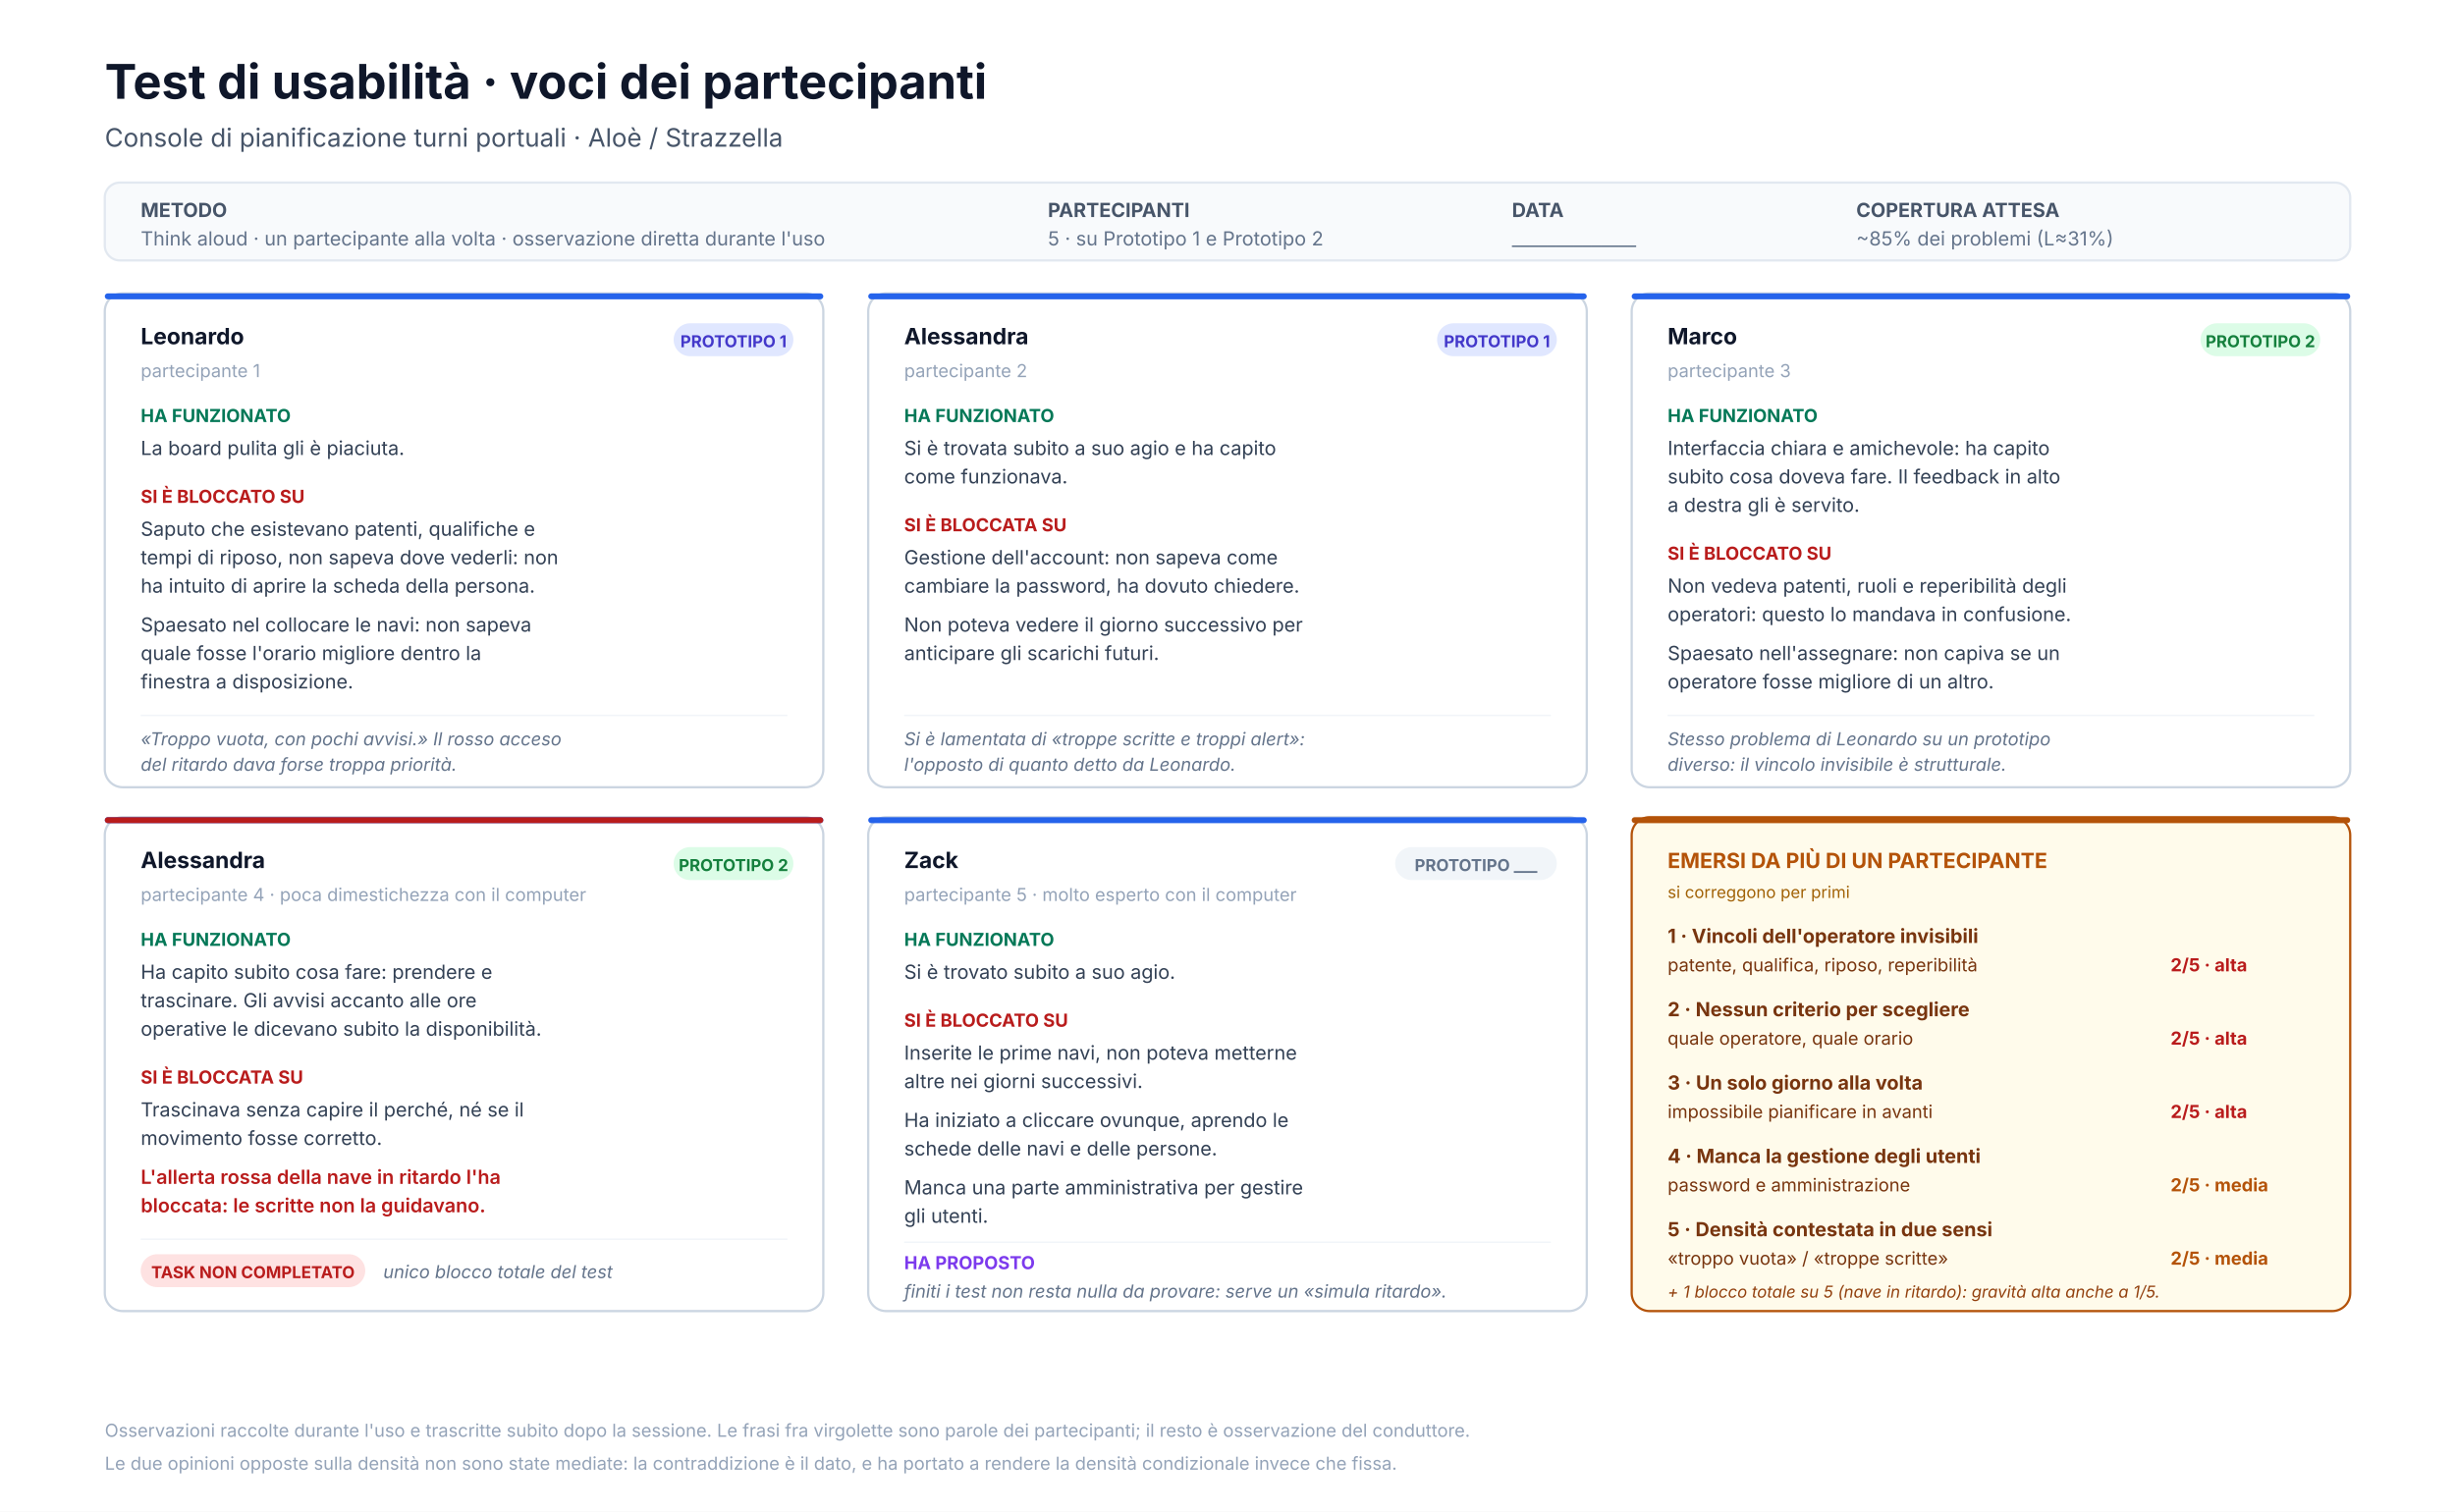
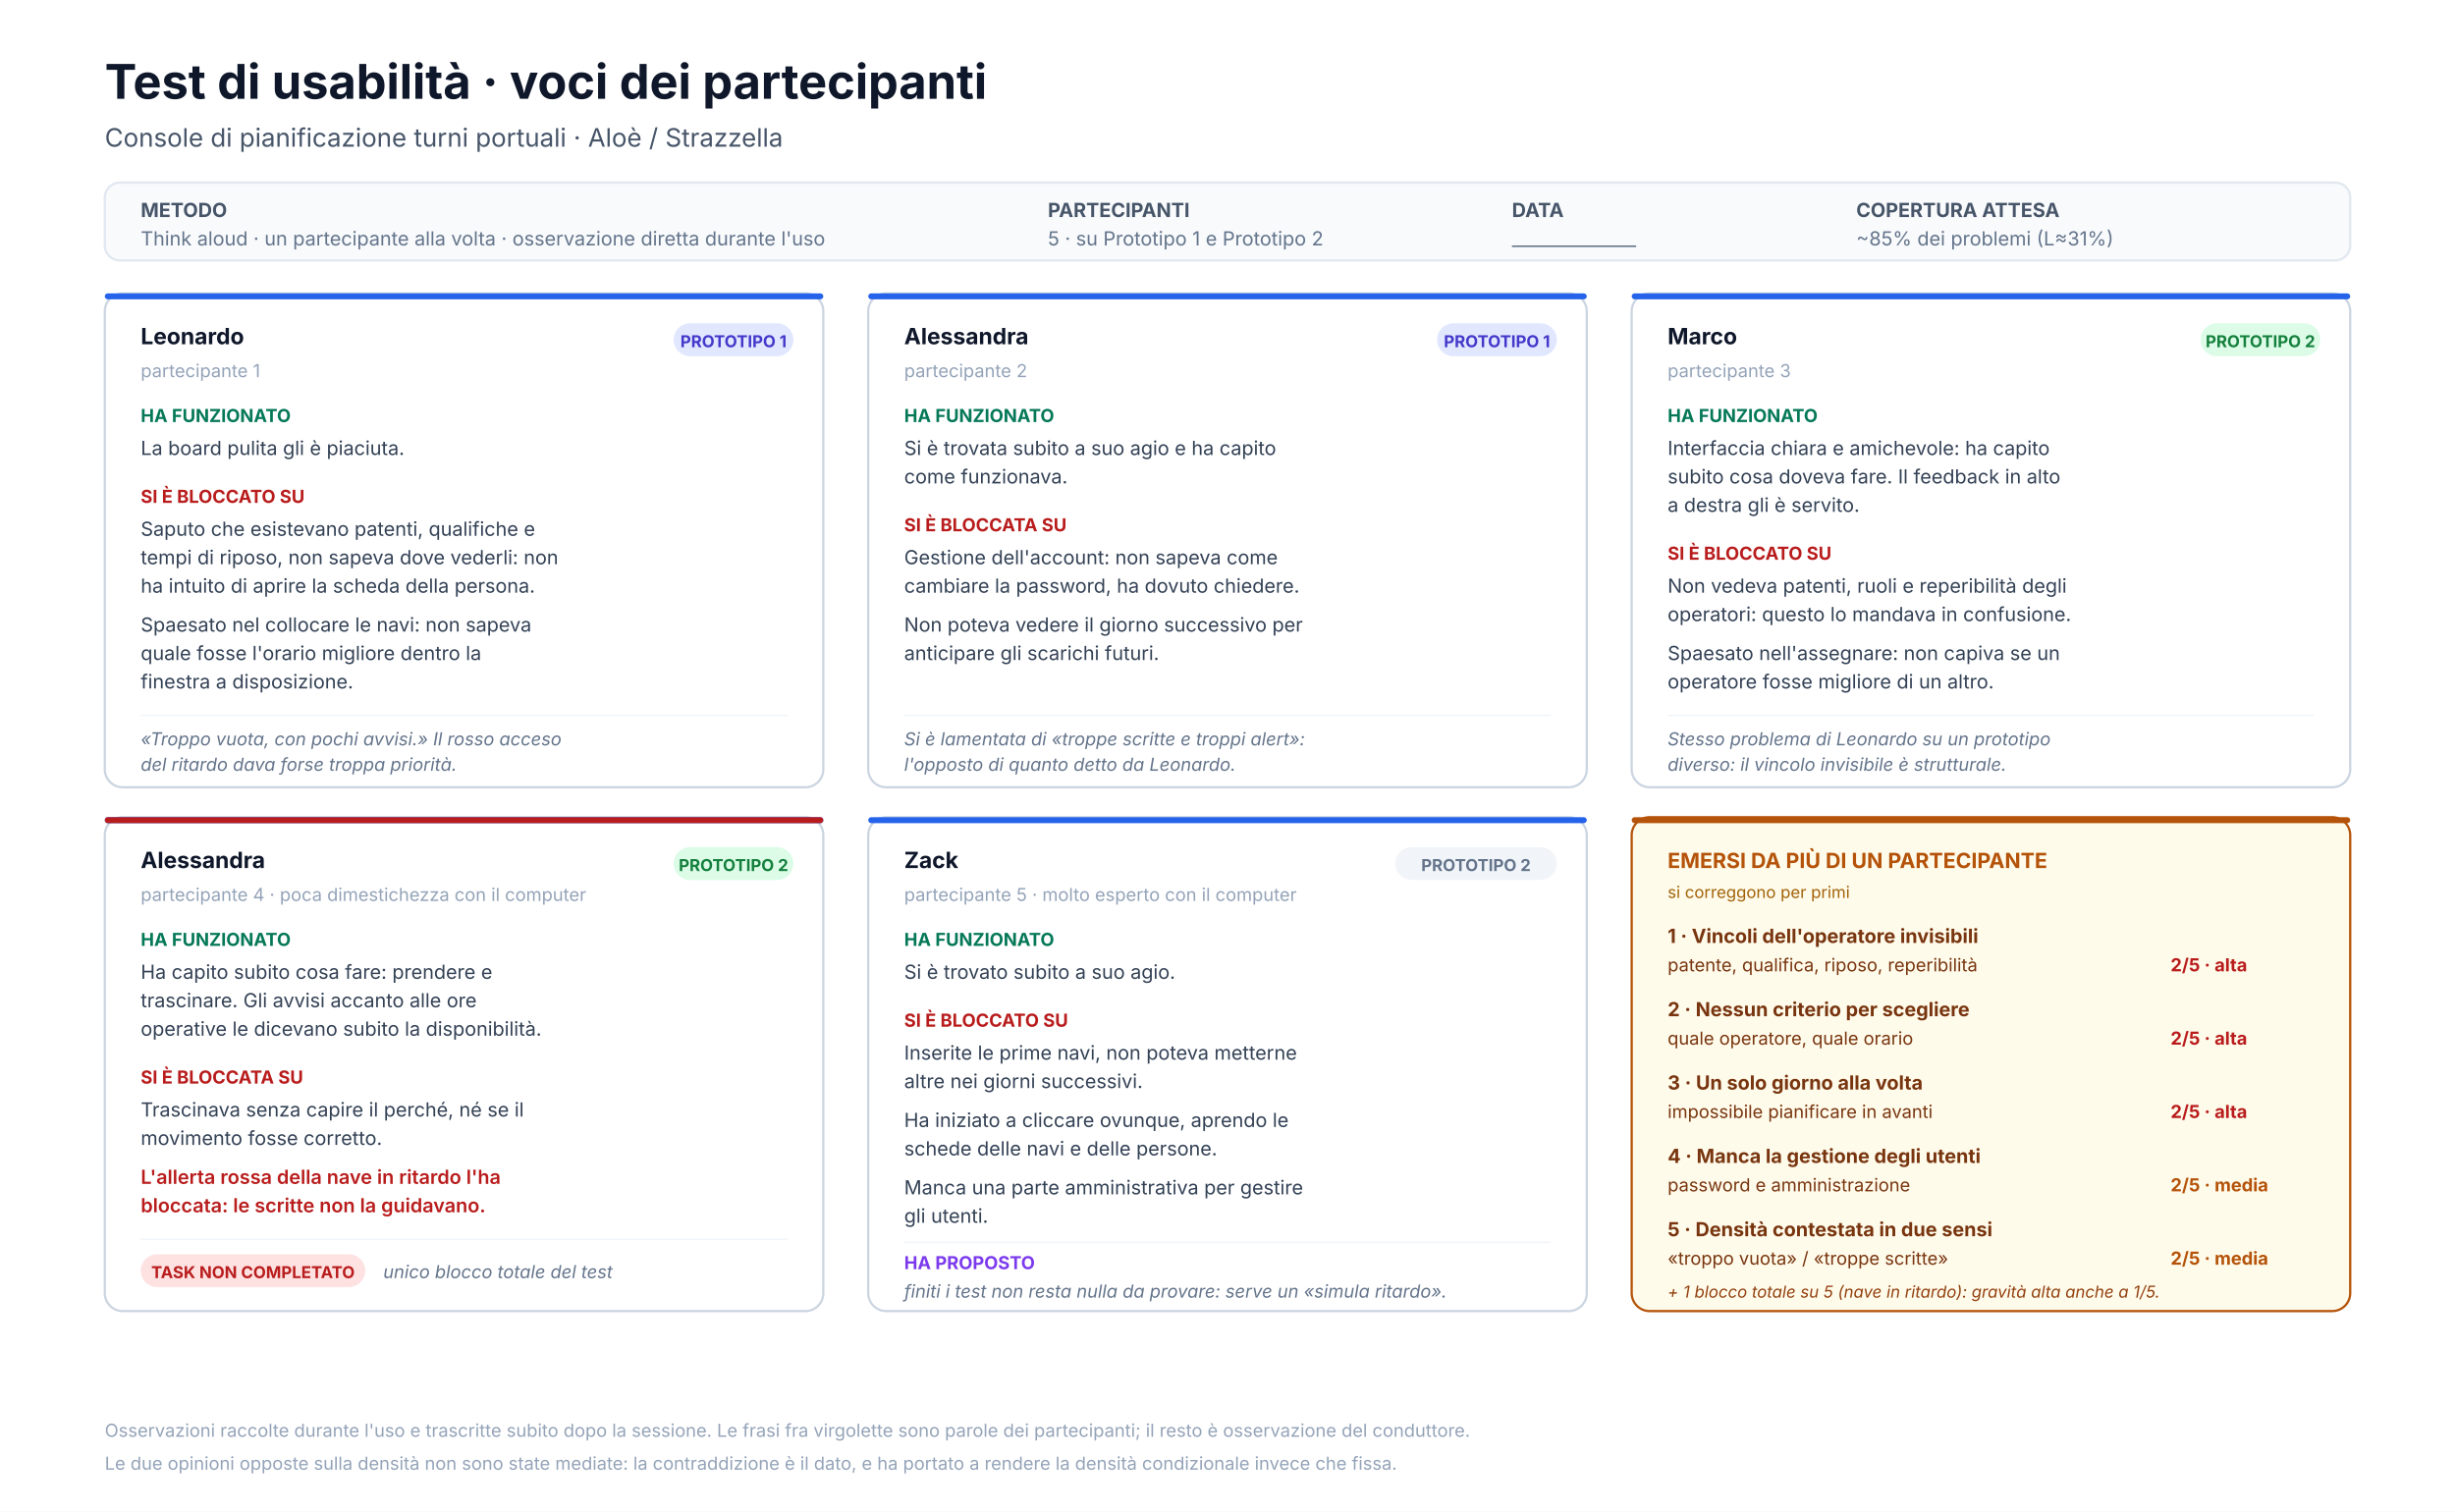
<svg xmlns="http://www.w3.org/2000/svg" viewBox="0 0 1640 1010" width="1640" height="1010" font-family="Inter, Segoe UI, Helvetica, Arial, sans-serif">
  <rect width="1640" height="1010" fill="#ffffff" />
  <text x="70" y="66" font-size="32" font-weight="700" fill="#0f172a">Test di usabilità · voci dei partecipanti</text>
  <text x="70" y="98" font-size="17" fill="#475569">Console di pianificazione turni portuali · Aloè / Strazzella</text>
  <rect x="70" y="122" width="1500" height="52" rx="10" fill="#f8fafc" stroke="#e2e8f0" stroke-width="1.5" />
  <g font-size="13" fill="#64748b">
    <text x="94" y="145" font-weight="700" fill="#475569">METODO</text>
    <text x="94" y="164">Think aloud · un partecipante alla volta · osservazione diretta durante l'uso</text>
    <text x="700" y="145" font-weight="700" fill="#475569">PARTECIPANTI</text>
    <text x="700" y="164">5 · su Prototipo 1 e Prototipo 2</text>
    <text x="1010" y="145" font-weight="700" fill="#475569">DATA</text>
    <text x="1010" y="164">______________</text>
    <text x="1240" y="145" font-weight="700" fill="#475569">COPERTURA ATTESA</text>
    <text x="1240" y="164">~85% dei problemi (L≈31%)</text>
  </g>
  <defs>
    <g id="c1">
      <rect width="480" height="330" rx="12" fill="#ffffff" stroke="#cbd5e1" stroke-width="1.5" />
      <rect width="480" height="4" rx="2" fill="#2563eb" />
    </g>
  </defs>
  <g transform="translate(70,196)">
    <use href="#c1" />
    <text x="24" y="34" font-size="15" font-weight="700" fill="#0f172a">Leonardo</text>
    <rect x="380" y="20" width="80" height="22" rx="11" fill="#e0e7ff" />
    <text x="420" y="36" font-size="11" font-weight="700" fill="#4338ca" text-anchor="middle">PROTOTIPO 1</text>
    <text x="24" y="56" font-size="12" fill="#94a3b8">partecipante 1</text>
    <text x="24" y="86" font-size="12" font-weight="700" fill="#047857">HA FUNZIONATO</text>
    <text x="24" y="108" font-size="13" fill="#334155">La board pulita gli è piaciuta.</text>
    <text x="24" y="140" font-size="12" font-weight="700" fill="#b91c1c">SI È BLOCCATO SU</text>
    <text x="24" y="162" font-size="13" fill="#334155">Saputo che esistevano patenti, qualifiche e</text>
    <text x="24" y="181" font-size="13" fill="#334155">tempi di riposo, non sapeva dove vederli: non</text>
    <text x="24" y="200" font-size="13" fill="#334155">ha intuito di aprire la scheda della persona.</text>
    <text x="24" y="226" font-size="13" fill="#334155">Spaesato nel collocare le navi: non sapeva</text>
    <text x="24" y="245" font-size="13" fill="#334155">quale fosse l'orario migliore dentro la</text>
    <text x="24" y="264" font-size="13" fill="#334155">finestra a disposizione.</text>
    <line x1="24" y1="282" x2="456" y2="282" stroke="#f1f5f9" />
    <text x="24" y="302" font-size="12" font-style="italic" fill="#64748b">«Troppo vuota, con pochi avvisi.» Il rosso acceso</text>
    <text x="24" y="319" font-size="12" font-style="italic" fill="#64748b">del ritardo dava forse troppa priorità.</text>
  </g>
  <g transform="translate(580,196)">
    <use href="#c1" />
    <text x="24" y="34" font-size="15" font-weight="700" fill="#0f172a">Alessandra</text>
    <rect x="380" y="20" width="80" height="22" rx="11" fill="#e0e7ff" />
    <text x="420" y="36" font-size="11" font-weight="700" fill="#4338ca" text-anchor="middle">PROTOTIPO 1</text>
    <text x="24" y="56" font-size="12" fill="#94a3b8">partecipante 2</text>
    <text x="24" y="86" font-size="12" font-weight="700" fill="#047857">HA FUNZIONATO</text>
    <text x="24" y="108" font-size="13" fill="#334155">Si è trovata subito a suo agio e ha capito</text>
    <text x="24" y="127" font-size="13" fill="#334155">come funzionava.</text>
    <text x="24" y="159" font-size="12" font-weight="700" fill="#b91c1c">SI È BLOCCATA SU</text>
    <text x="24" y="181" font-size="13" fill="#334155">Gestione dell'account: non sapeva come</text>
    <text x="24" y="200" font-size="13" fill="#334155">cambiare la password, ha dovuto chiedere.</text>
    <text x="24" y="226" font-size="13" fill="#334155">Non poteva vedere il giorno successivo per</text>
    <text x="24" y="245" font-size="13" fill="#334155">anticipare gli scarichi futuri.</text>
    <line x1="24" y1="282" x2="456" y2="282" stroke="#f1f5f9" />
    <text x="24" y="302" font-size="12" font-style="italic" fill="#64748b">Si è lamentata di «troppe scritte e troppi alert»:</text>
    <text x="24" y="319" font-size="12" font-style="italic" fill="#64748b">l'opposto di quanto detto da Leonardo.</text>
  </g>
  <g transform="translate(1090,196)">
    <use href="#c1" />
    <text x="24" y="34" font-size="15" font-weight="700" fill="#0f172a">Marco</text>
    <rect x="380" y="20" width="80" height="22" rx="11" fill="#dcfce7" />
    <text x="420" y="36" font-size="11" font-weight="700" fill="#15803d" text-anchor="middle">PROTOTIPO 2</text>
    <text x="24" y="56" font-size="12" fill="#94a3b8">partecipante 3</text>
    <text x="24" y="86" font-size="12" font-weight="700" fill="#047857">HA FUNZIONATO</text>
    <text x="24" y="108" font-size="13" fill="#334155">Interfaccia chiara e amichevole: ha capito</text>
    <text x="24" y="127" font-size="13" fill="#334155">subito cosa doveva fare. Il feedback in alto</text>
    <text x="24" y="146" font-size="13" fill="#334155">a destra gli è servito.</text>
    <text x="24" y="178" font-size="12" font-weight="700" fill="#b91c1c">SI È BLOCCATO SU</text>
    <text x="24" y="200" font-size="13" fill="#334155">Non vedeva patenti, ruoli e reperibilità degli</text>
    <text x="24" y="219" font-size="13" fill="#334155">operatori: questo lo mandava in confusione.</text>
    <text x="24" y="245" font-size="13" fill="#334155">Spaesato nell'assegnare: non capiva se un</text>
    <text x="24" y="264" font-size="13" fill="#334155">operatore fosse migliore di un altro.</text>
    <line x1="24" y1="282" x2="456" y2="282" stroke="#f1f5f9" />
    <text x="24" y="302" font-size="12" font-style="italic" fill="#64748b">Stesso problema di Leonardo su un prototipo</text>
    <text x="24" y="319" font-size="12" font-style="italic" fill="#64748b">diverso: il vincolo invisibile è strutturale.</text>
  </g>
  <g transform="translate(70,546)">
    <use href="#c1" />
    <rect width="480" height="4" rx="2" fill="#b91c1c" />
    <text x="24" y="34" font-size="15" font-weight="700" fill="#0f172a">Alessandra</text>
    <rect x="380" y="20" width="80" height="22" rx="11" fill="#dcfce7" />
    <text x="420" y="36" font-size="11" font-weight="700" fill="#15803d" text-anchor="middle">PROTOTIPO 2</text>
    <text x="24" y="56" font-size="12" fill="#94a3b8">partecipante 4 · poca dimestichezza con il computer</text>
    <text x="24" y="86" font-size="12" font-weight="700" fill="#047857">HA FUNZIONATO</text>
    <text x="24" y="108" font-size="13" fill="#334155">Ha capito subito cosa fare: prendere e</text>
    <text x="24" y="127" font-size="13" fill="#334155">trascinare. Gli avvisi accanto alle ore</text>
    <text x="24" y="146" font-size="13" fill="#334155">operative le dicevano subito la disponibilità.</text>
    <text x="24" y="178" font-size="12" font-weight="700" fill="#b91c1c">SI È BLOCCATA SU</text>
    <text x="24" y="200" font-size="13" fill="#334155">Trascinava senza capire il perché, né se il</text>
    <text x="24" y="219" font-size="13" fill="#334155">movimento fosse corretto.</text>
    <text x="24" y="245" font-size="13" font-weight="600" fill="#b91c1c">L'allerta rossa della nave in ritardo l'ha</text>
    <text x="24" y="264" font-size="13" font-weight="600" fill="#b91c1c">bloccata: le scritte non la guidavano.</text>
    <line x1="24" y1="282" x2="456" y2="282" stroke="#f1f5f9" />
    <rect x="24" y="292" width="150" height="22" rx="11" fill="#fee2e2" />
    <text x="99" y="308" font-size="11" font-weight="700" fill="#b91c1c" text-anchor="middle">TASK NON COMPLETATO</text>
    <text x="186" y="308" font-size="12" font-style="italic" fill="#64748b">unico blocco totale del test</text>
  </g>
  <g transform="translate(580,546)">
    <use href="#c1" />
    <text x="24" y="34" font-size="15" font-weight="700" fill="#0f172a">Zack</text>
    <rect x="352" y="20" width="108" height="22" rx="11" fill="#f1f5f9" />
-     <text x="406" y="36" font-size="11" font-weight="700" fill="#64748b" text-anchor="middle">PROTOTIPO ___</text>
+     <text x="406" y="36" font-size="11" font-weight="700" fill="#64748b" text-anchor="middle">PROTOTIPO 2</text>
    <text x="24" y="56" font-size="12" fill="#94a3b8">partecipante 5 · molto esperto con il computer</text>
    <text x="24" y="86" font-size="12" font-weight="700" fill="#047857">HA FUNZIONATO</text>
    <text x="24" y="108" font-size="13" fill="#334155">Si è trovato subito a suo agio.</text>
    <text x="24" y="140" font-size="12" font-weight="700" fill="#b91c1c">SI È BLOCCATO SU</text>
    <text x="24" y="162" font-size="13" fill="#334155">Inserite le prime navi, non poteva metterne</text>
    <text x="24" y="181" font-size="13" fill="#334155">altre nei giorni successivi.</text>
    <text x="24" y="207" font-size="13" fill="#334155">Ha iniziato a cliccare ovunque, aprendo le</text>
    <text x="24" y="226" font-size="13" fill="#334155">schede delle navi e delle persone.</text>
    <text x="24" y="252" font-size="13" fill="#334155">Manca una parte amministrativa per gestire</text>
    <text x="24" y="271" font-size="13" fill="#334155">gli utenti.</text>
    <line x1="24" y1="284" x2="456" y2="284" stroke="#f1f5f9" />
    <text x="24" y="302" font-size="12" font-weight="700" fill="#7c3aed">HA PROPOSTO</text>
    <text x="24" y="321" font-size="12" font-style="italic" fill="#64748b">finiti i test non resta nulla da provare: serve un «simula ritardo».</text>
  </g>
  <g transform="translate(1090,546)">
    <rect width="480" height="330" rx="12" fill="#fffbeb" stroke="#b45309" stroke-width="1.5" />
    <rect width="480" height="4" rx="2" fill="#b45309" />
    <text x="24" y="34" font-size="14" font-weight="700" fill="#b45309">EMERSI DA PIÙ DI UN PARTECIPANTE</text>
    <text x="24" y="54" font-size="11" fill="#a16207">si correggono per primi</text>
    <text x="24" y="84" font-size="13" font-weight="700" fill="#78350f">1 · Vincoli dell'operatore invisibili</text>
    <text x="24" y="103" font-size="12" fill="#78350f">patente, qualifica, riposo, reperibilità</text>
    <text x="360" y="103" font-size="12" font-weight="700" fill="#b91c1c">2/5 · alta</text>
    <text x="24" y="133" font-size="13" font-weight="700" fill="#78350f">2 · Nessun criterio per scegliere</text>
    <text x="24" y="152" font-size="12" fill="#78350f">quale operatore, quale orario</text>
    <text x="360" y="152" font-size="12" font-weight="700" fill="#b91c1c">2/5 · alta</text>
    <text x="24" y="182" font-size="13" font-weight="700" fill="#78350f">3 · Un solo giorno alla volta</text>
    <text x="24" y="201" font-size="12" fill="#78350f">impossibile pianificare in avanti</text>
    <text x="360" y="201" font-size="12" font-weight="700" fill="#b91c1c">2/5 · alta</text>
    <text x="24" y="231" font-size="13" font-weight="700" fill="#78350f">4 · Manca la gestione degli utenti</text>
    <text x="24" y="250" font-size="12" fill="#78350f">password e amministrazione</text>
    <text x="360" y="250" font-size="12" font-weight="700" fill="#b45309">2/5 · media</text>
    <text x="24" y="280" font-size="13" font-weight="700" fill="#78350f">5 · Densità contestata in due sensi</text>
    <text x="24" y="299" font-size="12" fill="#78350f">«troppo vuota» / «troppe scritte»</text>
    <text x="360" y="299" font-size="12" font-weight="700" fill="#b45309">2/5 · media</text>
    <text x="24" y="321" font-size="11" font-style="italic" fill="#92400e">+ 1 blocco totale su 5 (nave in ritardo): gravità alta anche a 1/5.</text>
  </g>
  <text x="70" y="960" font-size="12" fill="#94a3b8">Osservazioni raccolte durante l'uso e trascritte subito dopo la sessione. Le frasi fra virgolette sono parole dei partecipanti; il resto è osservazione del conduttore.</text>
  <text x="70" y="982" font-size="12" fill="#94a3b8">Le due opinioni opposte sulla densità non sono state mediate: la contraddizione è il dato, e ha portato a rendere la densità condizionale invece che fissa.</text>
</svg>
